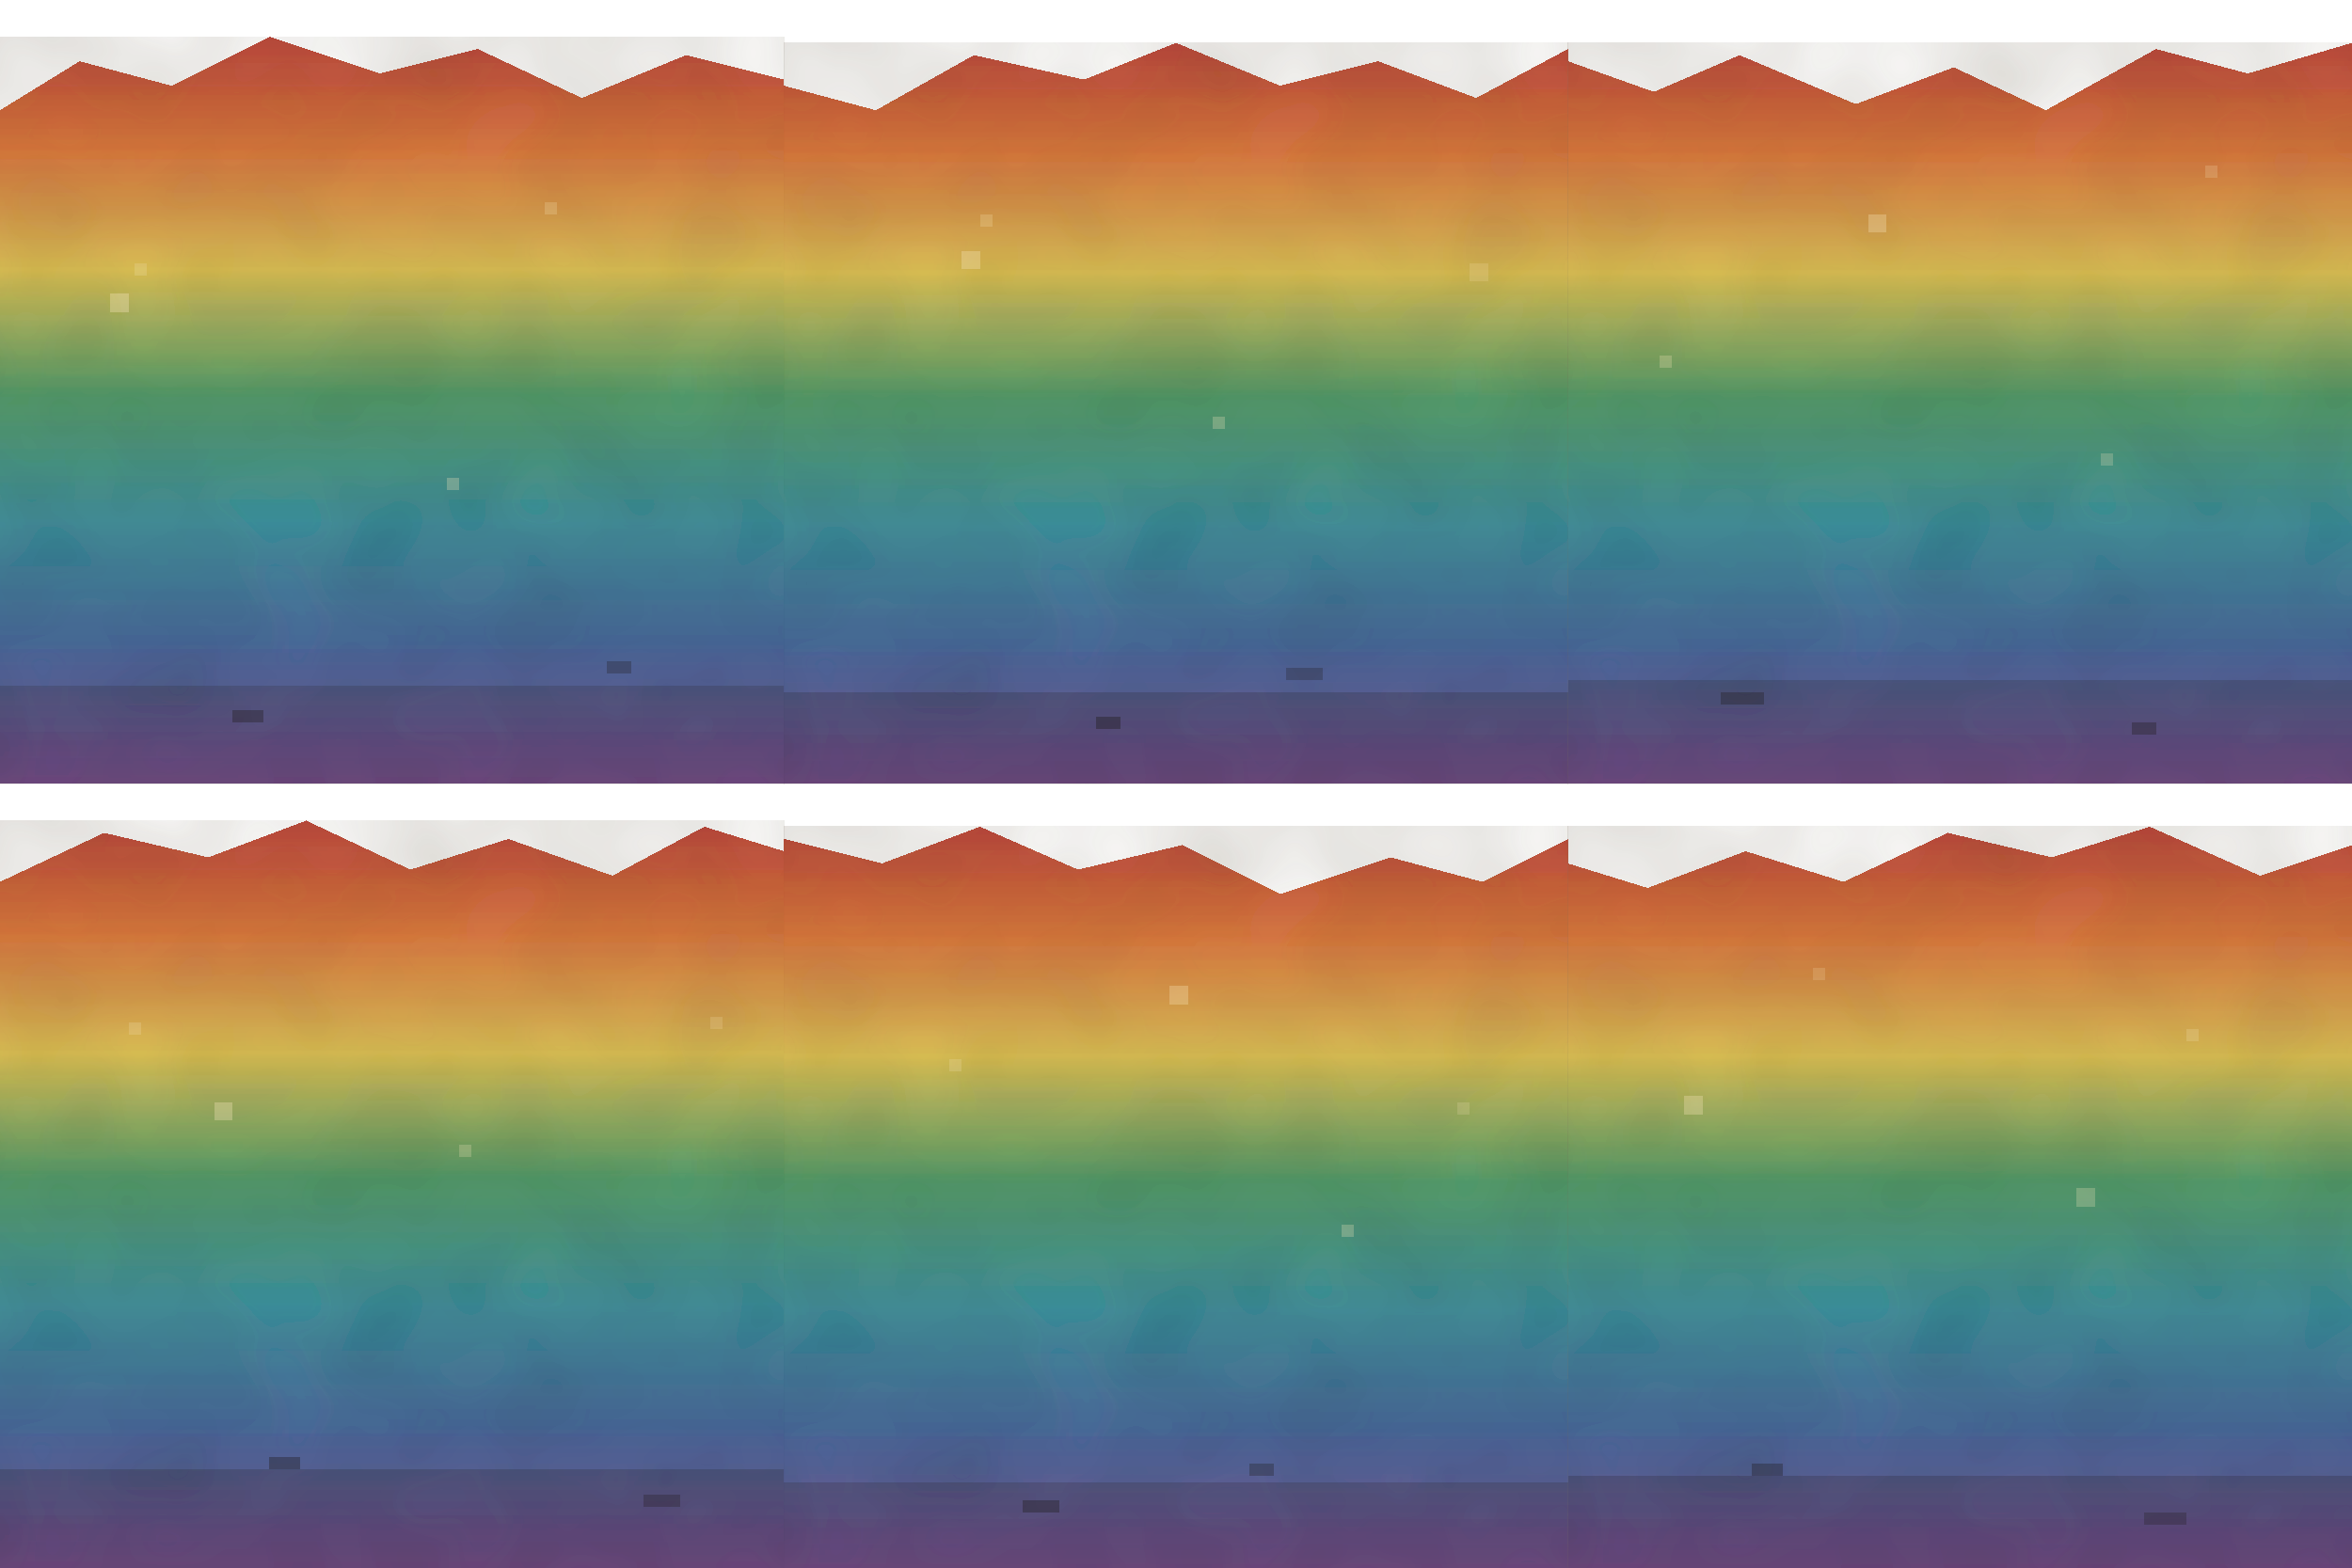
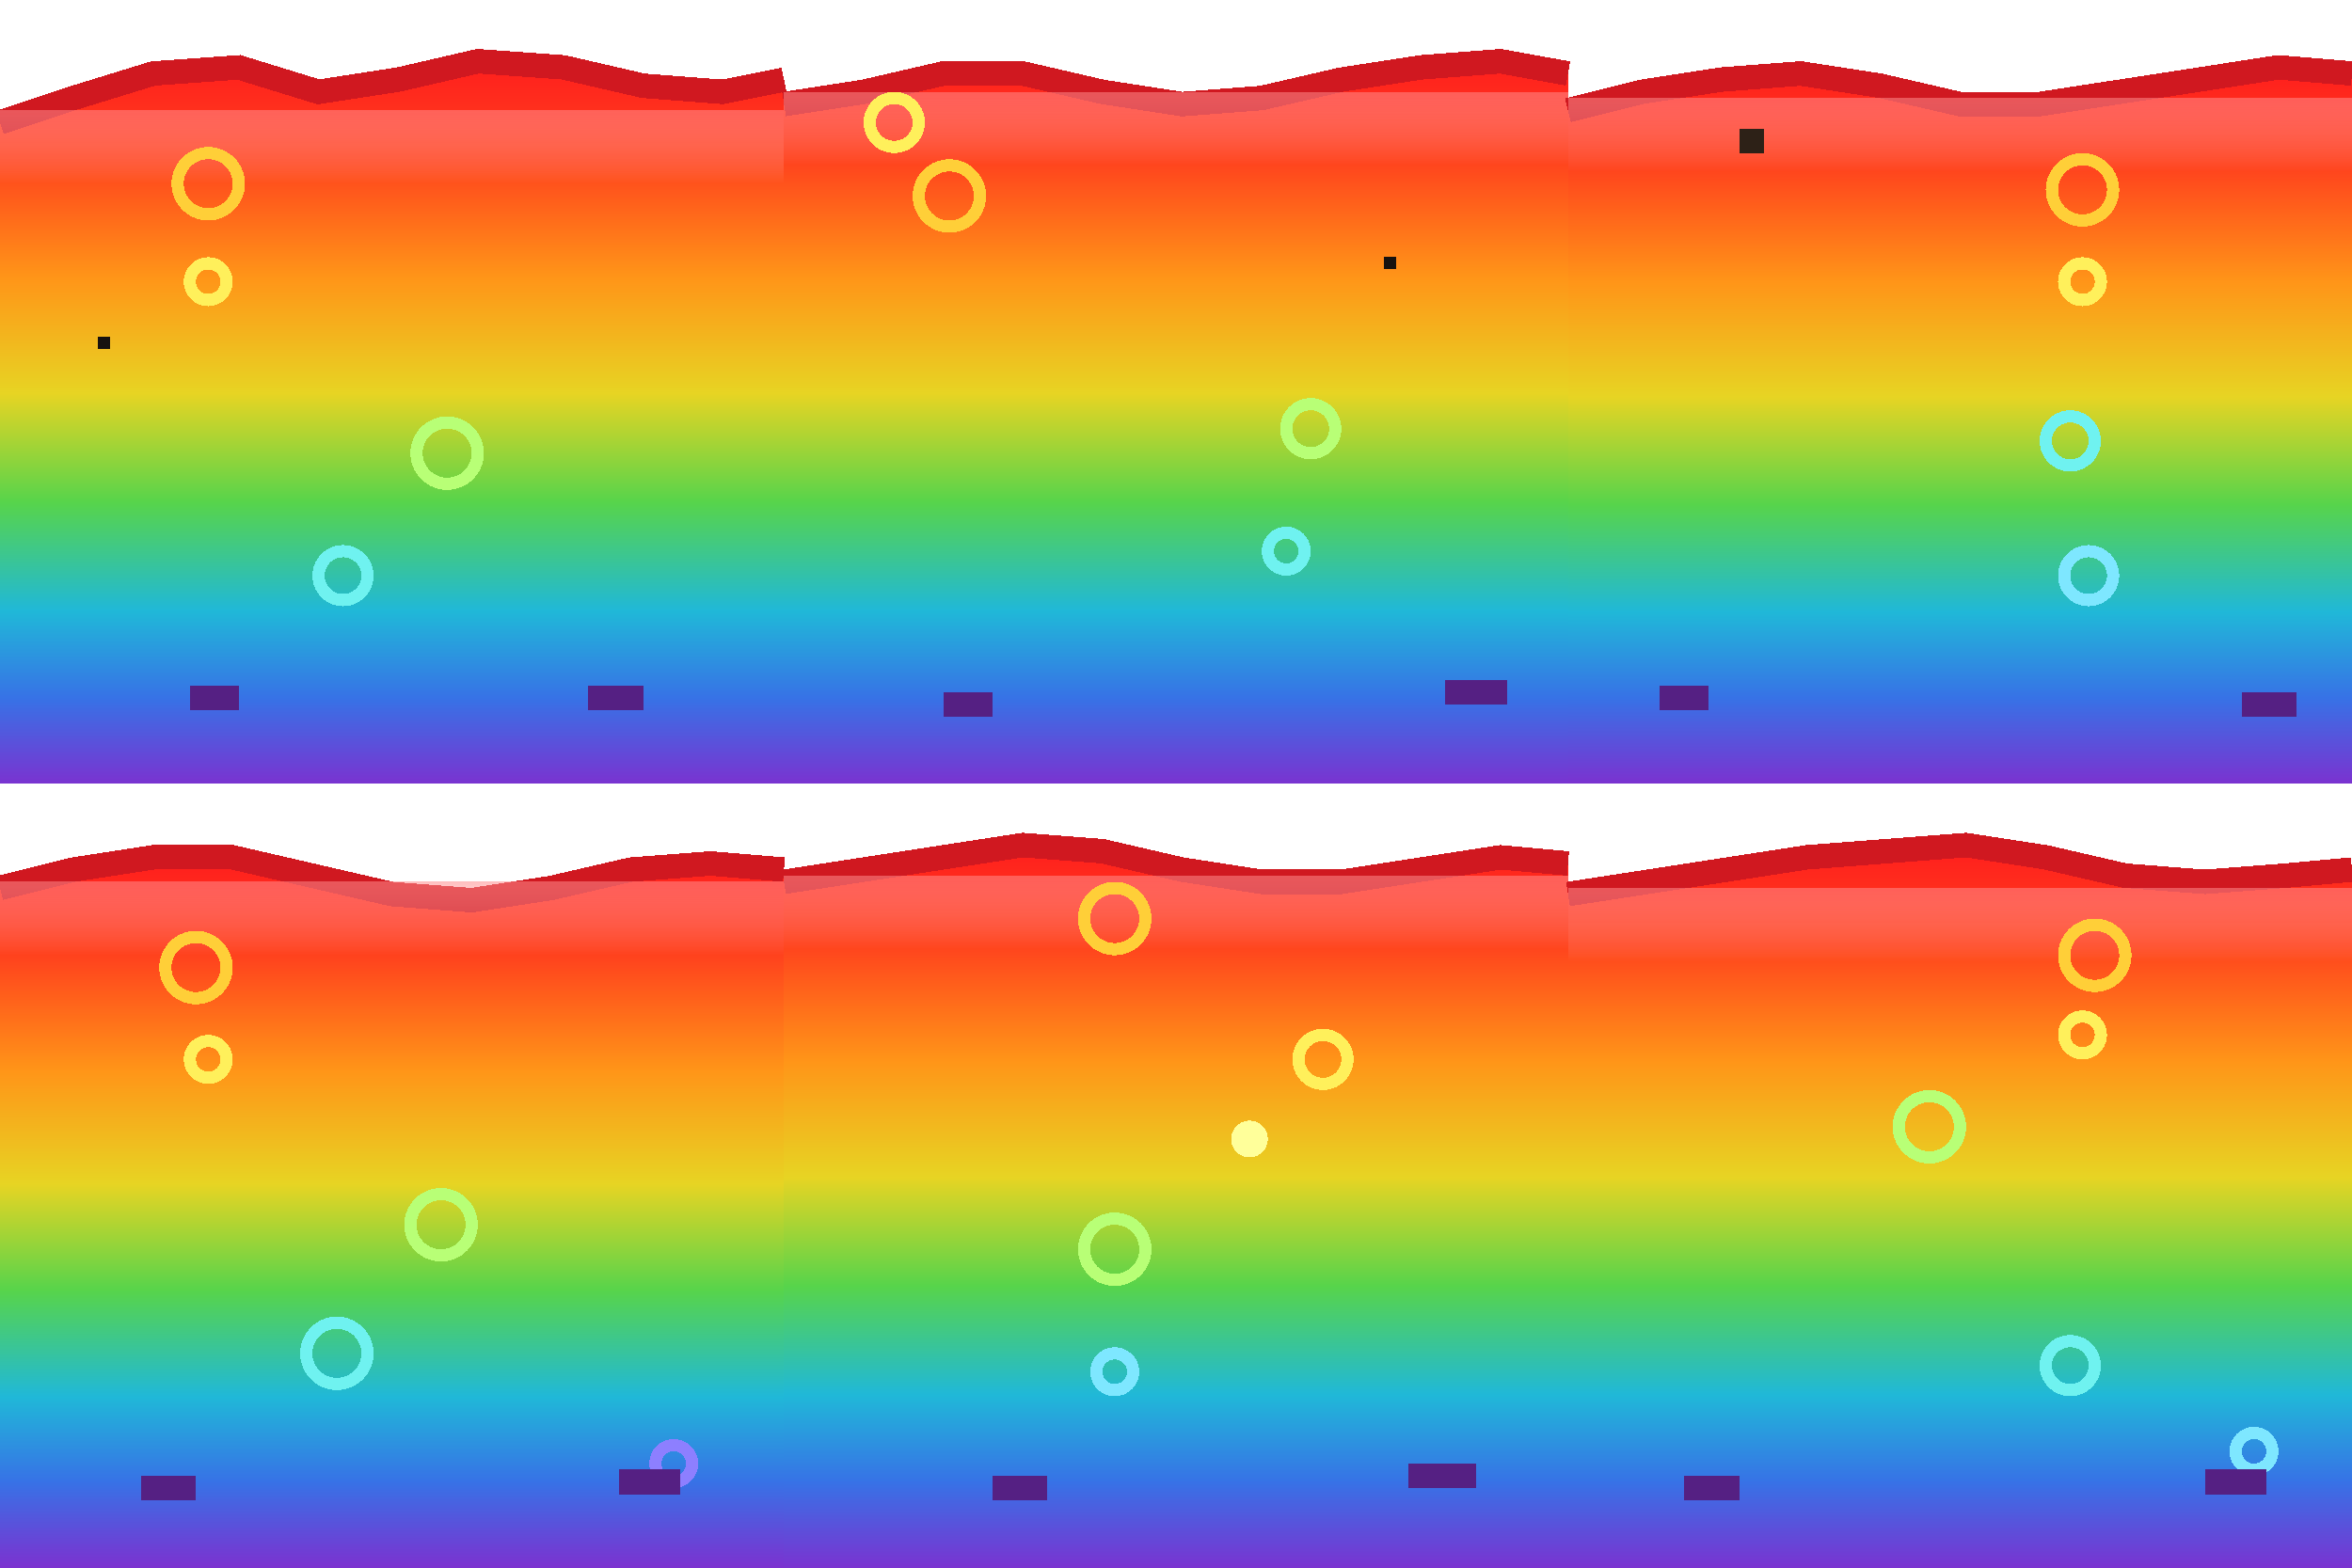
<svg xmlns="http://www.w3.org/2000/svg" width="384" height="256" viewBox="0 0 384 256" shape-rendering="crispEdges">
  <defs>
-     <linearGradient id="spectrum" x1="0" y1="0" x2="0" y2="1">
-       <stop offset="0%" stop-color="#b63b31" stop-opacity="0.92" />
-       <stop offset="15%" stop-color="#d46b2e" stop-opacity="0.9" />
-       <stop offset="31%" stop-color="#d6b640" stop-opacity="0.88" />
-       <stop offset="48%" stop-color="#3a8d55" stop-opacity="0.86" />
-       <stop offset="65%" stop-color="#207d8b" stop-opacity="0.86" />
-       <stop offset="82%" stop-color="#2d518a" stop-opacity="0.86" />
-       <stop offset="100%" stop-color="#6b3b88" stop-opacity="0.88" />
+     <linearGradient id="s" x1="0" y1="0" x2="0" y2="1">
+       <stop offset="0%" stop-color="#ff1d1d" />
+       <stop offset="14%" stop-color="#ff431d" />
+       <stop offset="30%" stop-color="#ff9518" />
+       <stop offset="46%" stop-color="#e7d423" />
+       <stop offset="61%" stop-color="#57d44b" />
+       <stop offset="76%" stop-color="#20b8d8" />
+       <stop offset="88%" stop-color="#3772e6" />
+       <stop offset="100%" stop-color="#7b32d0" />
    </linearGradient>
-     <filter id="grime" x="0" y="0" width="1" height="1">
-       <feTurbulence type="fractalNoise" baseFrequency="0.055" numOctaves="2" seed="17" result="noise" />
-       <feColorMatrix in="noise" type="matrix" values="0 0 0 0 0.18  0 0 0 0 0.15  0 0 0 0 0.1  0 0 0 0.28 0" />
-       <feBlend mode="multiply" in2="SourceGraphic" />
-     </filter>
+     <linearGradient id="g" x1="0" y1="0" x2="0" y2="1">
+       <stop offset="0%" stop-color="#ff8a8a" stop-opacity=".55" />
+       <stop offset="100%" stop-color="#fff" stop-opacity="0" />
+     </linearGradient>
  </defs>
-   <g id="frame-0" transform="translate(0 0)">
-     <path filter="url(#grime)" fill="url(#spectrum)" d="M0 18 L13 10 L28 14 L44 6 L62 12 L78 8 L95 16 L112 9 L128 13 L128 128 L0 128 Z" />
-     <path fill="#201a16" opacity="0.18" d="M0 112 H128 V128 H0 Z" />
-     <rect x="18" y="48" width="3" height="3" fill="#f7e6bc" opacity="0.35" />
-     <rect x="22" y="43" width="2" height="2" fill="#f7e6bc" opacity="0.2" />
-     <rect x="73" y="78" width="2" height="2" fill="#f7e6bc" opacity="0.28" />
-     <rect x="89" y="33" width="2" height="2" fill="#f7e6bc" opacity="0.22" />
-     <rect x="38" y="116" width="5" height="2" fill="#1c1714" opacity="0.34" />
-     <rect x="99" y="108" width="4" height="2" fill="#1c1714" opacity="0.28" />
+   <g transform="translate(0 0)">
+     <path fill="url(#s)" d="M0 20 L12 16 L25 12 L39 11 L52 15 L65 13 L78 10 L92 11 L105 14 L118 15 L128 13 L128 128 L0 128 Z" />
+     <path fill="none" stroke="#d01820" stroke-width="4" d="M0 20 L12 16 L25 12 L39 11 L52 15 L65 13 L78 10 L92 11 L105 14 L118 15 L128 13" />
+     <rect x="0" y="18" width="128" height="12" fill="url(#g)" />
+     <circle cx="34" cy="30" r="5" fill="none" stroke="#ffcf38" stroke-width="2" />
+     <circle cx="34" cy="46" r="3" fill="none" stroke="#fff05b" stroke-width="2" />
+     <circle cx="73" cy="74" r="5" fill="none" stroke="#b8ff76" stroke-width="2" />
+     <circle cx="56" cy="94" r="4" fill="none" stroke="#6ff2f0" stroke-width="2" />
+     <rect x="16" y="55" width="2" height="2" fill="#17120f" />
+     <rect x="31" y="112" width="8" height="4" fill="#552083" />
+     <rect x="96" y="112" width="9" height="4" fill="#552083" />
  </g>
-   <g id="frame-1" transform="translate(128 0)">
-     <path filter="url(#grime)" fill="url(#spectrum)" d="M0 14 L15 18 L31 9 L49 13 L64 7 L81 14 L97 10 L113 16 L128 8 L128 128 L0 128 Z" />
-     <path fill="#201a16" opacity="0.2" d="M0 113 H128 V128 H0 Z" />
-     <rect x="29" y="41" width="3" height="3" fill="#f7e6bc" opacity="0.32" />
-     <rect x="32" y="35" width="2" height="2" fill="#f7e6bc" opacity="0.22" />
-     <rect x="70" y="68" width="2" height="2" fill="#f7e6bc" opacity="0.26" />
-     <rect x="112" y="43" width="3" height="3" fill="#f7e6bc" opacity="0.18" />
-     <rect x="51" y="117" width="4" height="2" fill="#1c1714" opacity="0.36" />
-     <rect x="82" y="109" width="6" height="2" fill="#1c1714" opacity="0.25" />
+   <g transform="translate(128 0)">
+     <path fill="url(#s)" d="M0 17 L13 15 L26 12 L39 12 L52 15 L65 17 L78 16 L91 13 L104 11 L117 10 L128 12 L128 128 L0 128 Z" />
+     <path fill="none" stroke="#d01820" stroke-width="4" d="M0 17 L13 15 L26 12 L39 12 L52 15 L65 17 L78 16 L91 13 L104 11 L117 10 L128 12" />
+     <rect x="0" y="15" width="128" height="12" fill="url(#g)" />
+     <circle cx="27" cy="32" r="5" fill="none" stroke="#ffcf38" stroke-width="2" />
+     <circle cx="18" cy="20" r="4" fill="none" stroke="#fff05b" stroke-width="2" />
+     <circle cx="86" cy="70" r="4" fill="none" stroke="#b8ff76" stroke-width="2" />
+     <circle cx="82" cy="90" r="3" fill="none" stroke="#6ff2f0" stroke-width="2" />
+     <rect x="98" y="42" width="2" height="2" fill="#17120f" />
+     <rect x="26" y="113" width="8" height="4" fill="#552083" />
+     <rect x="108" y="111" width="10" height="4" fill="#552083" />
  </g>
-   <g id="frame-2" transform="translate(256 0)">
-     <path filter="url(#grime)" fill="url(#spectrum)" d="M0 10 L14 15 L28 9 L47 17 L63 11 L78 18 L96 8 L111 12 L128 7 L128 128 L0 128 Z" />
-     <path fill="#201a16" opacity="0.18" d="M0 111 H128 V128 H0 Z" />
-     <rect x="15" y="58" width="2" height="2" fill="#f7e6bc" opacity="0.25" />
-     <rect x="49" y="35" width="3" height="3" fill="#f7e6bc" opacity="0.31" />
-     <rect x="87" y="74" width="2" height="2" fill="#f7e6bc" opacity="0.23" />
-     <rect x="104" y="27" width="2" height="2" fill="#f7e6bc" opacity="0.2" />
-     <rect x="25" y="113" width="7" height="2" fill="#1c1714" opacity="0.31" />
-     <rect x="92" y="118" width="4" height="2" fill="#1c1714" opacity="0.32" />
+   <g transform="translate(256 0)">
+     <path fill="url(#s)" d="M0 18 L12 15 L25 13 L38 12 L51 14 L64 17 L77 17 L90 15 L103 13 L116 11 L128 12 L128 128 L0 128 Z" />
+     <path fill="none" stroke="#d01820" stroke-width="4" d="M0 18 L12 15 L25 13 L38 12 L51 14 L64 17 L77 17 L90 15 L103 13 L116 11 L128 12" />
+     <rect x="0" y="16" width="128" height="12" fill="url(#g)" />
+     <circle cx="84" cy="31" r="5" fill="none" stroke="#ffcf38" stroke-width="2" />
+     <circle cx="84" cy="46" r="3" fill="none" stroke="#fff05b" stroke-width="2" />
+     <circle cx="82" cy="72" r="4" fill="none" stroke="#6ff2f0" stroke-width="2" />
+     <circle cx="85" cy="94" r="4" fill="none" stroke="#7ee7ff" stroke-width="2" />
+     <rect x="28" y="21" width="4" height="4" fill="#2d2117" />
+     <rect x="15" y="112" width="8" height="4" fill="#552083" />
+     <rect x="110" y="113" width="9" height="4" fill="#552083" />
  </g>
-   <g id="frame-3" transform="translate(0 128)">
-     <path filter="url(#grime)" fill="url(#spectrum)" d="M0 16 L17 8 L34 12 L50 6 L67 14 L83 9 L100 15 L115 7 L128 11 L128 128 L0 128 Z" />
-     <path fill="#201a16" opacity="0.2" d="M0 112 H128 V128 H0 Z" />
-     <rect x="21" y="39" width="2" height="2" fill="#f7e6bc" opacity="0.21" />
-     <rect x="35" y="52" width="3" height="3" fill="#f7e6bc" opacity="0.33" />
-     <rect x="75" y="59" width="2" height="2" fill="#f7e6bc" opacity="0.24" />
-     <rect x="116" y="38" width="2" height="2" fill="#f7e6bc" opacity="0.18" />
-     <rect x="44" y="110" width="5" height="2" fill="#1c1714" opacity="0.35" />
-     <rect x="105" y="116" width="6" height="2" fill="#1c1714" opacity="0.27" />
+   <g transform="translate(0 128)">
+     <path fill="url(#s)" d="M0 17 L12 14 L25 12 L38 12 L51 15 L64 18 L77 19 L90 17 L103 14 L116 13 L128 14 L128 128 L0 128 Z" />
+     <path fill="none" stroke="#d01820" stroke-width="4" d="M0 17 L12 14 L25 12 L38 12 L51 15 L64 18 L77 19 L90 17 L103 14 L116 13 L128 14" />
+     <rect x="0" y="16" width="128" height="12" fill="url(#g)" />
+     <circle cx="32" cy="30" r="5" fill="none" stroke="#ffcf38" stroke-width="2" />
+     <circle cx="34" cy="45" r="3" fill="none" stroke="#fff05b" stroke-width="2" />
+     <circle cx="72" cy="72" r="5" fill="none" stroke="#b8ff76" stroke-width="2" />
+     <circle cx="55" cy="93" r="5" fill="none" stroke="#6ff2f0" stroke-width="2" />
+     <circle cx="110" cy="111" r="3" fill="none" stroke="#8d7fff" stroke-width="2" />
+     <rect x="23" y="113" width="9" height="4" fill="#552083" />
+     <rect x="101" y="112" width="10" height="4" fill="#552083" />
  </g>
-   <g id="frame-4" transform="translate(128 128)">
-     <path filter="url(#grime)" fill="url(#spectrum)" d="M0 9 L16 13 L32 7 L48 14 L65 10 L81 18 L99 12 L114 16 L128 9 L128 128 L0 128 Z" />
-     <path fill="#201a16" opacity="0.19" d="M0 114 H128 V128 H0 Z" />
-     <rect x="27" y="45" width="2" height="2" fill="#f7e6bc" opacity="0.2" />
-     <rect x="63" y="33" width="3" height="3" fill="#f7e6bc" opacity="0.3" />
-     <rect x="91" y="72" width="2" height="2" fill="#f7e6bc" opacity="0.26" />
-     <rect x="110" y="52" width="2" height="2" fill="#f7e6bc" opacity="0.18" />
-     <rect x="39" y="117" width="6" height="2" fill="#1c1714" opacity="0.35" />
-     <rect x="76" y="111" width="4" height="2" fill="#1c1714" opacity="0.3" />
+   <g transform="translate(128 128)">
+     <path fill="url(#s)" d="M0 16 L13 14 L26 12 L39 10 L52 11 L65 14 L78 16 L91 16 L104 14 L117 12 L128 13 L128 128 L0 128 Z" />
+     <path fill="none" stroke="#d01820" stroke-width="4" d="M0 16 L13 14 L26 12 L39 10 L52 11 L65 14 L78 16 L91 16 L104 14 L117 12 L128 13" />
+     <rect x="0" y="15" width="128" height="12" fill="url(#g)" />
+     <circle cx="54" cy="22" r="5" fill="none" stroke="#ffcf38" stroke-width="2" />
+     <circle cx="88" cy="45" r="4" fill="none" stroke="#fff05b" stroke-width="2" />
+     <circle cx="54" cy="76" r="5" fill="none" stroke="#b8ff76" stroke-width="2" />
+     <circle cx="76" cy="58" r="3" fill="#ffff9a" />
+     <circle cx="54" cy="96" r="3" fill="none" stroke="#7ee7ff" stroke-width="2" />
+     <rect x="34" y="113" width="9" height="4" fill="#552083" />
+     <rect x="102" y="111" width="11" height="4" fill="#552083" />
  </g>
-   <g id="frame-5" transform="translate(256 128)">
-     <path filter="url(#grime)" fill="url(#spectrum)" d="M0 13 L13 17 L29 11 L45 16 L62 8 L79 12 L95 7 L113 15 L128 10 L128 128 L0 128 Z" />
-     <path fill="#201a16" opacity="0.21" d="M0 113 H128 V128 H0 Z" />
-     <rect x="19" y="51" width="3" height="3" fill="#f7e6bc" opacity="0.31" />
-     <rect x="40" y="30" width="2" height="2" fill="#f7e6bc" opacity="0.18" />
-     <rect x="83" y="66" width="3" height="3" fill="#f7e6bc" opacity="0.25" />
-     <rect x="101" y="40" width="2" height="2" fill="#f7e6bc" opacity="0.2" />
-     <rect x="30" y="111" width="5" height="2" fill="#1c1714" opacity="0.32" />
-     <rect x="94" y="119" width="7" height="2" fill="#1c1714" opacity="0.26" />
+   <g transform="translate(256 128)">
+     <path fill="url(#s)" d="M0 18 L13 16 L26 14 L39 12 L52 11 L65 10 L78 12 L91 15 L104 16 L117 15 L128 14 L128 128 L0 128 Z" />
+     <path fill="none" stroke="#d01820" stroke-width="4" d="M0 18 L13 16 L26 14 L39 12 L52 11 L65 10 L78 12 L91 15 L104 16 L117 15 L128 14" />
+     <rect x="0" y="17" width="128" height="12" fill="url(#g)" />
+     <circle cx="86" cy="28" r="5" fill="none" stroke="#ffcf38" stroke-width="2" />
+     <circle cx="84" cy="41" r="3" fill="none" stroke="#fff05b" stroke-width="2" />
+     <circle cx="59" cy="56" r="5" fill="none" stroke="#b8ff76" stroke-width="2" />
+     <circle cx="82" cy="95" r="4" fill="none" stroke="#6ff2f0" stroke-width="2" />
+     <circle cx="112" cy="109" r="3" fill="none" stroke="#7ee7ff" stroke-width="2" />
+     <rect x="19" y="113" width="9" height="4" fill="#552083" />
+     <rect x="104" y="112" width="10" height="4" fill="#552083" />
  </g>
</svg>
